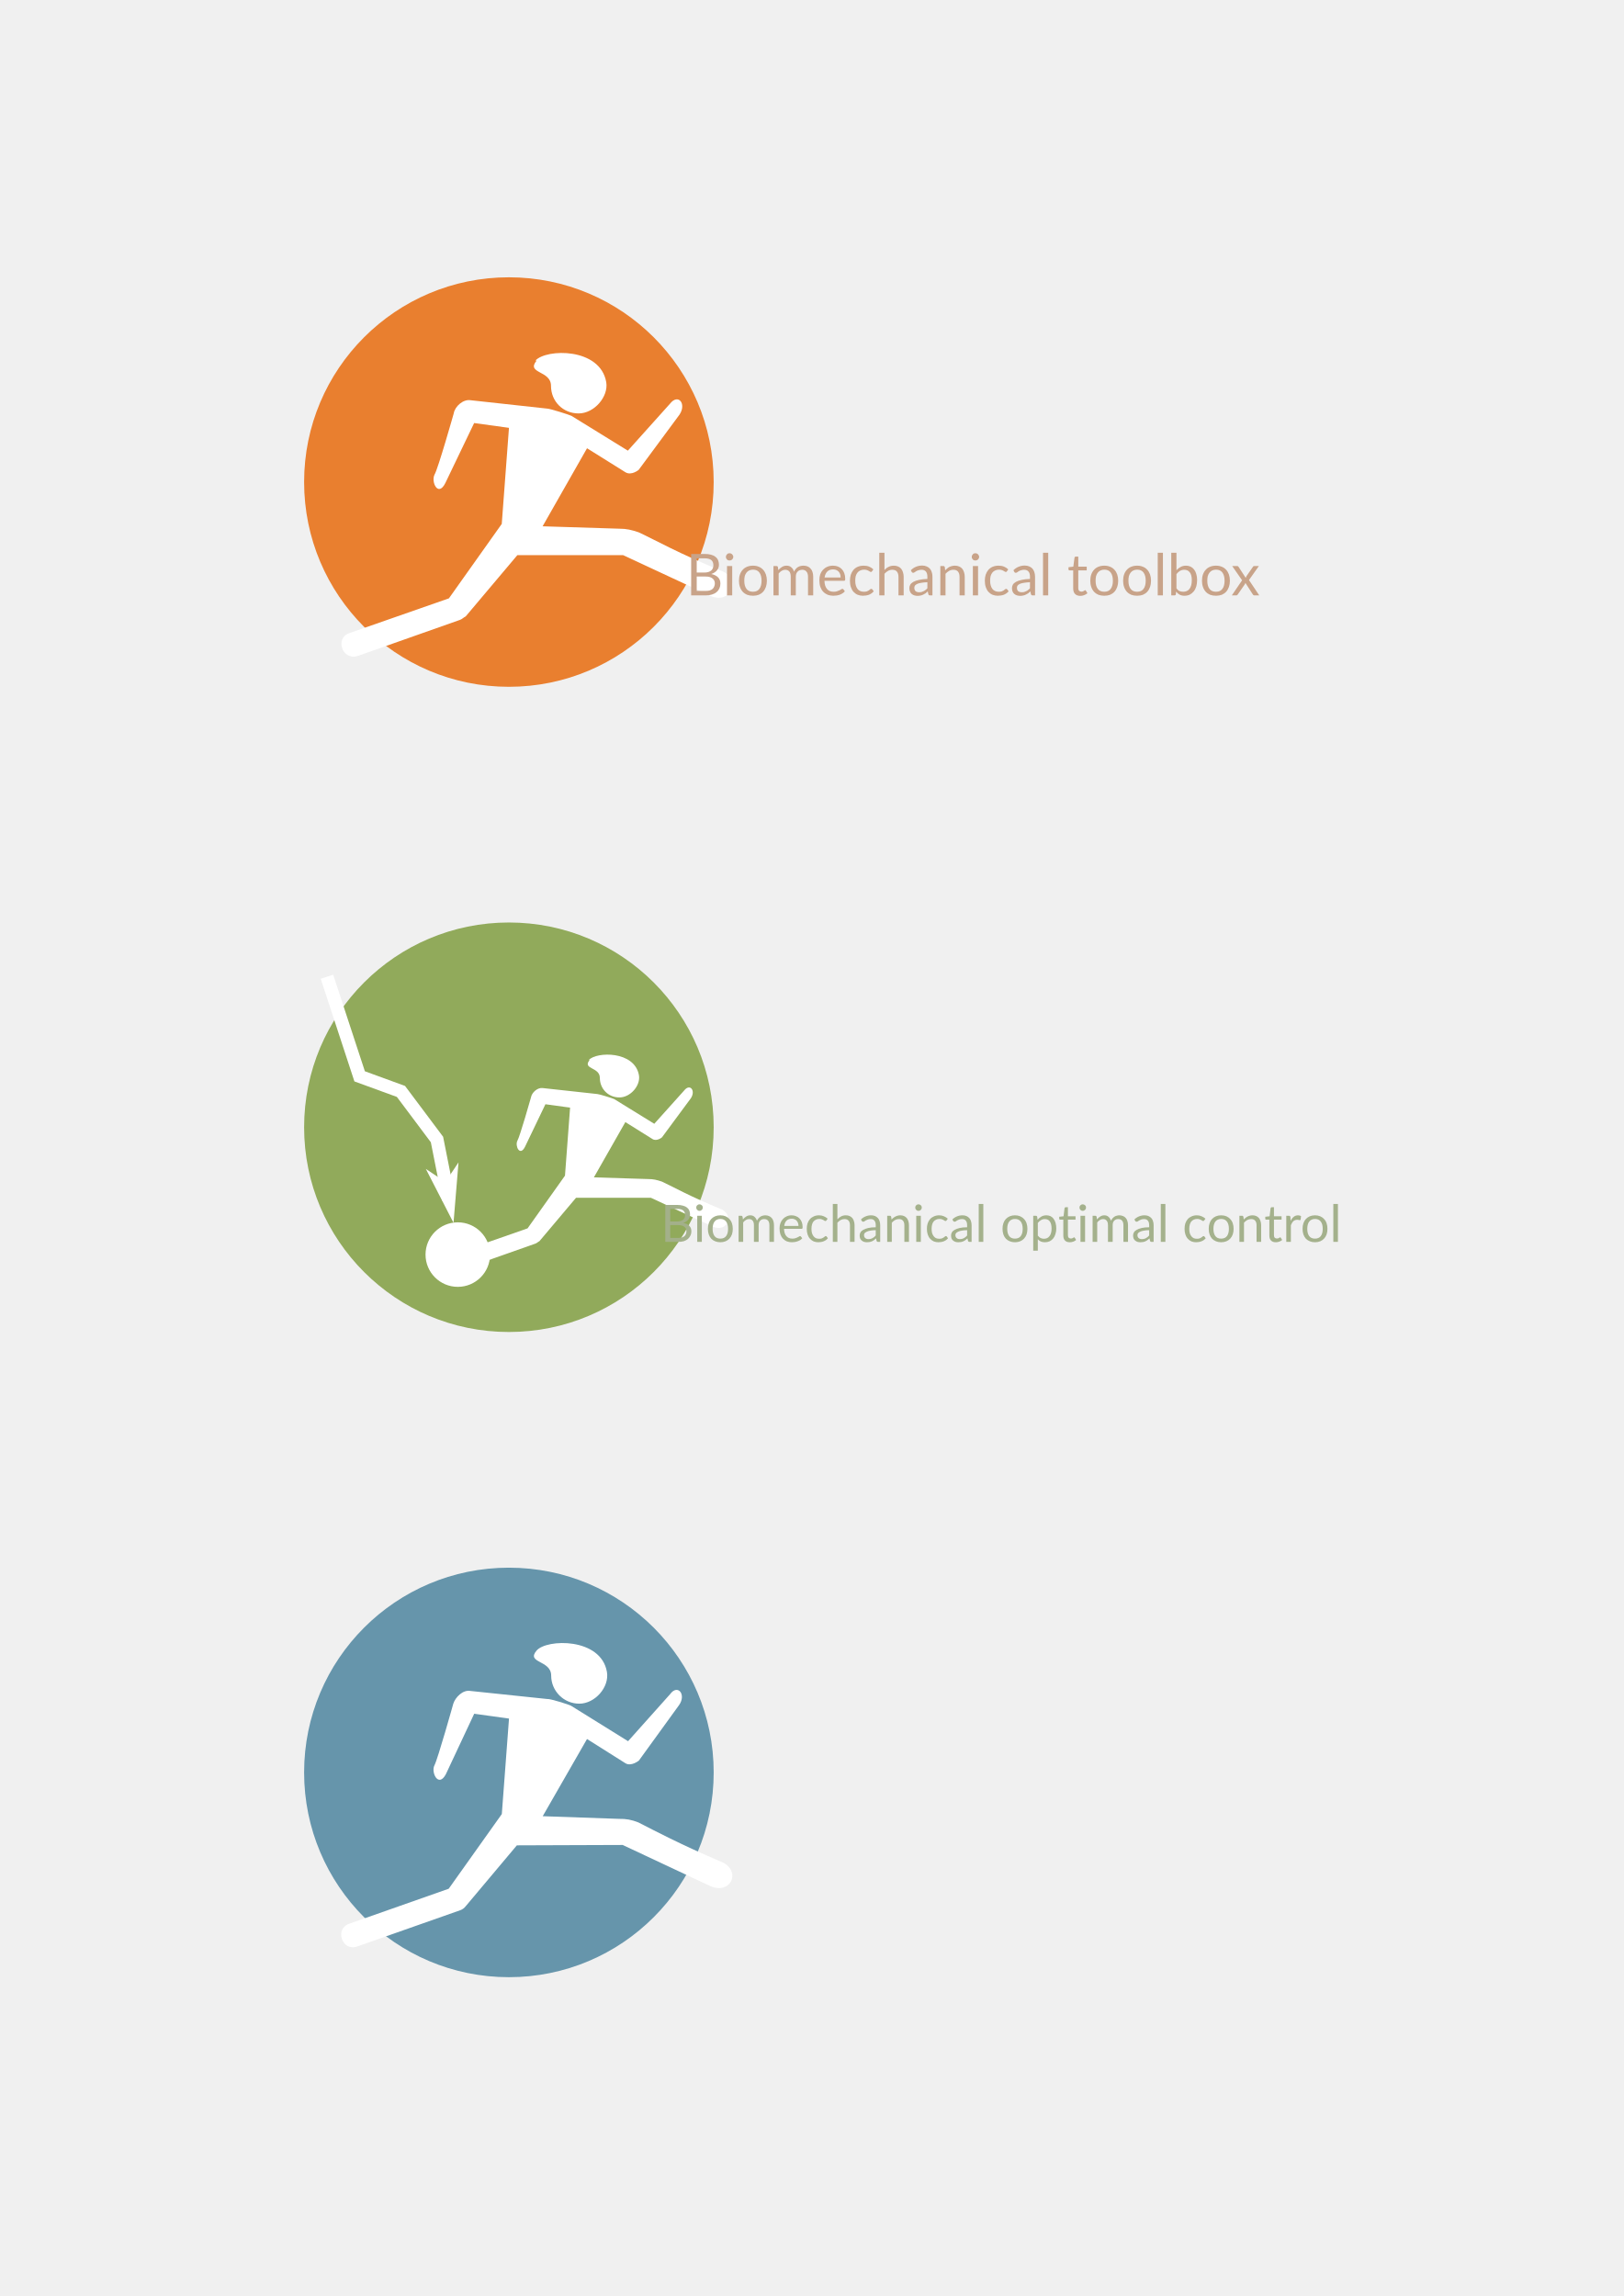
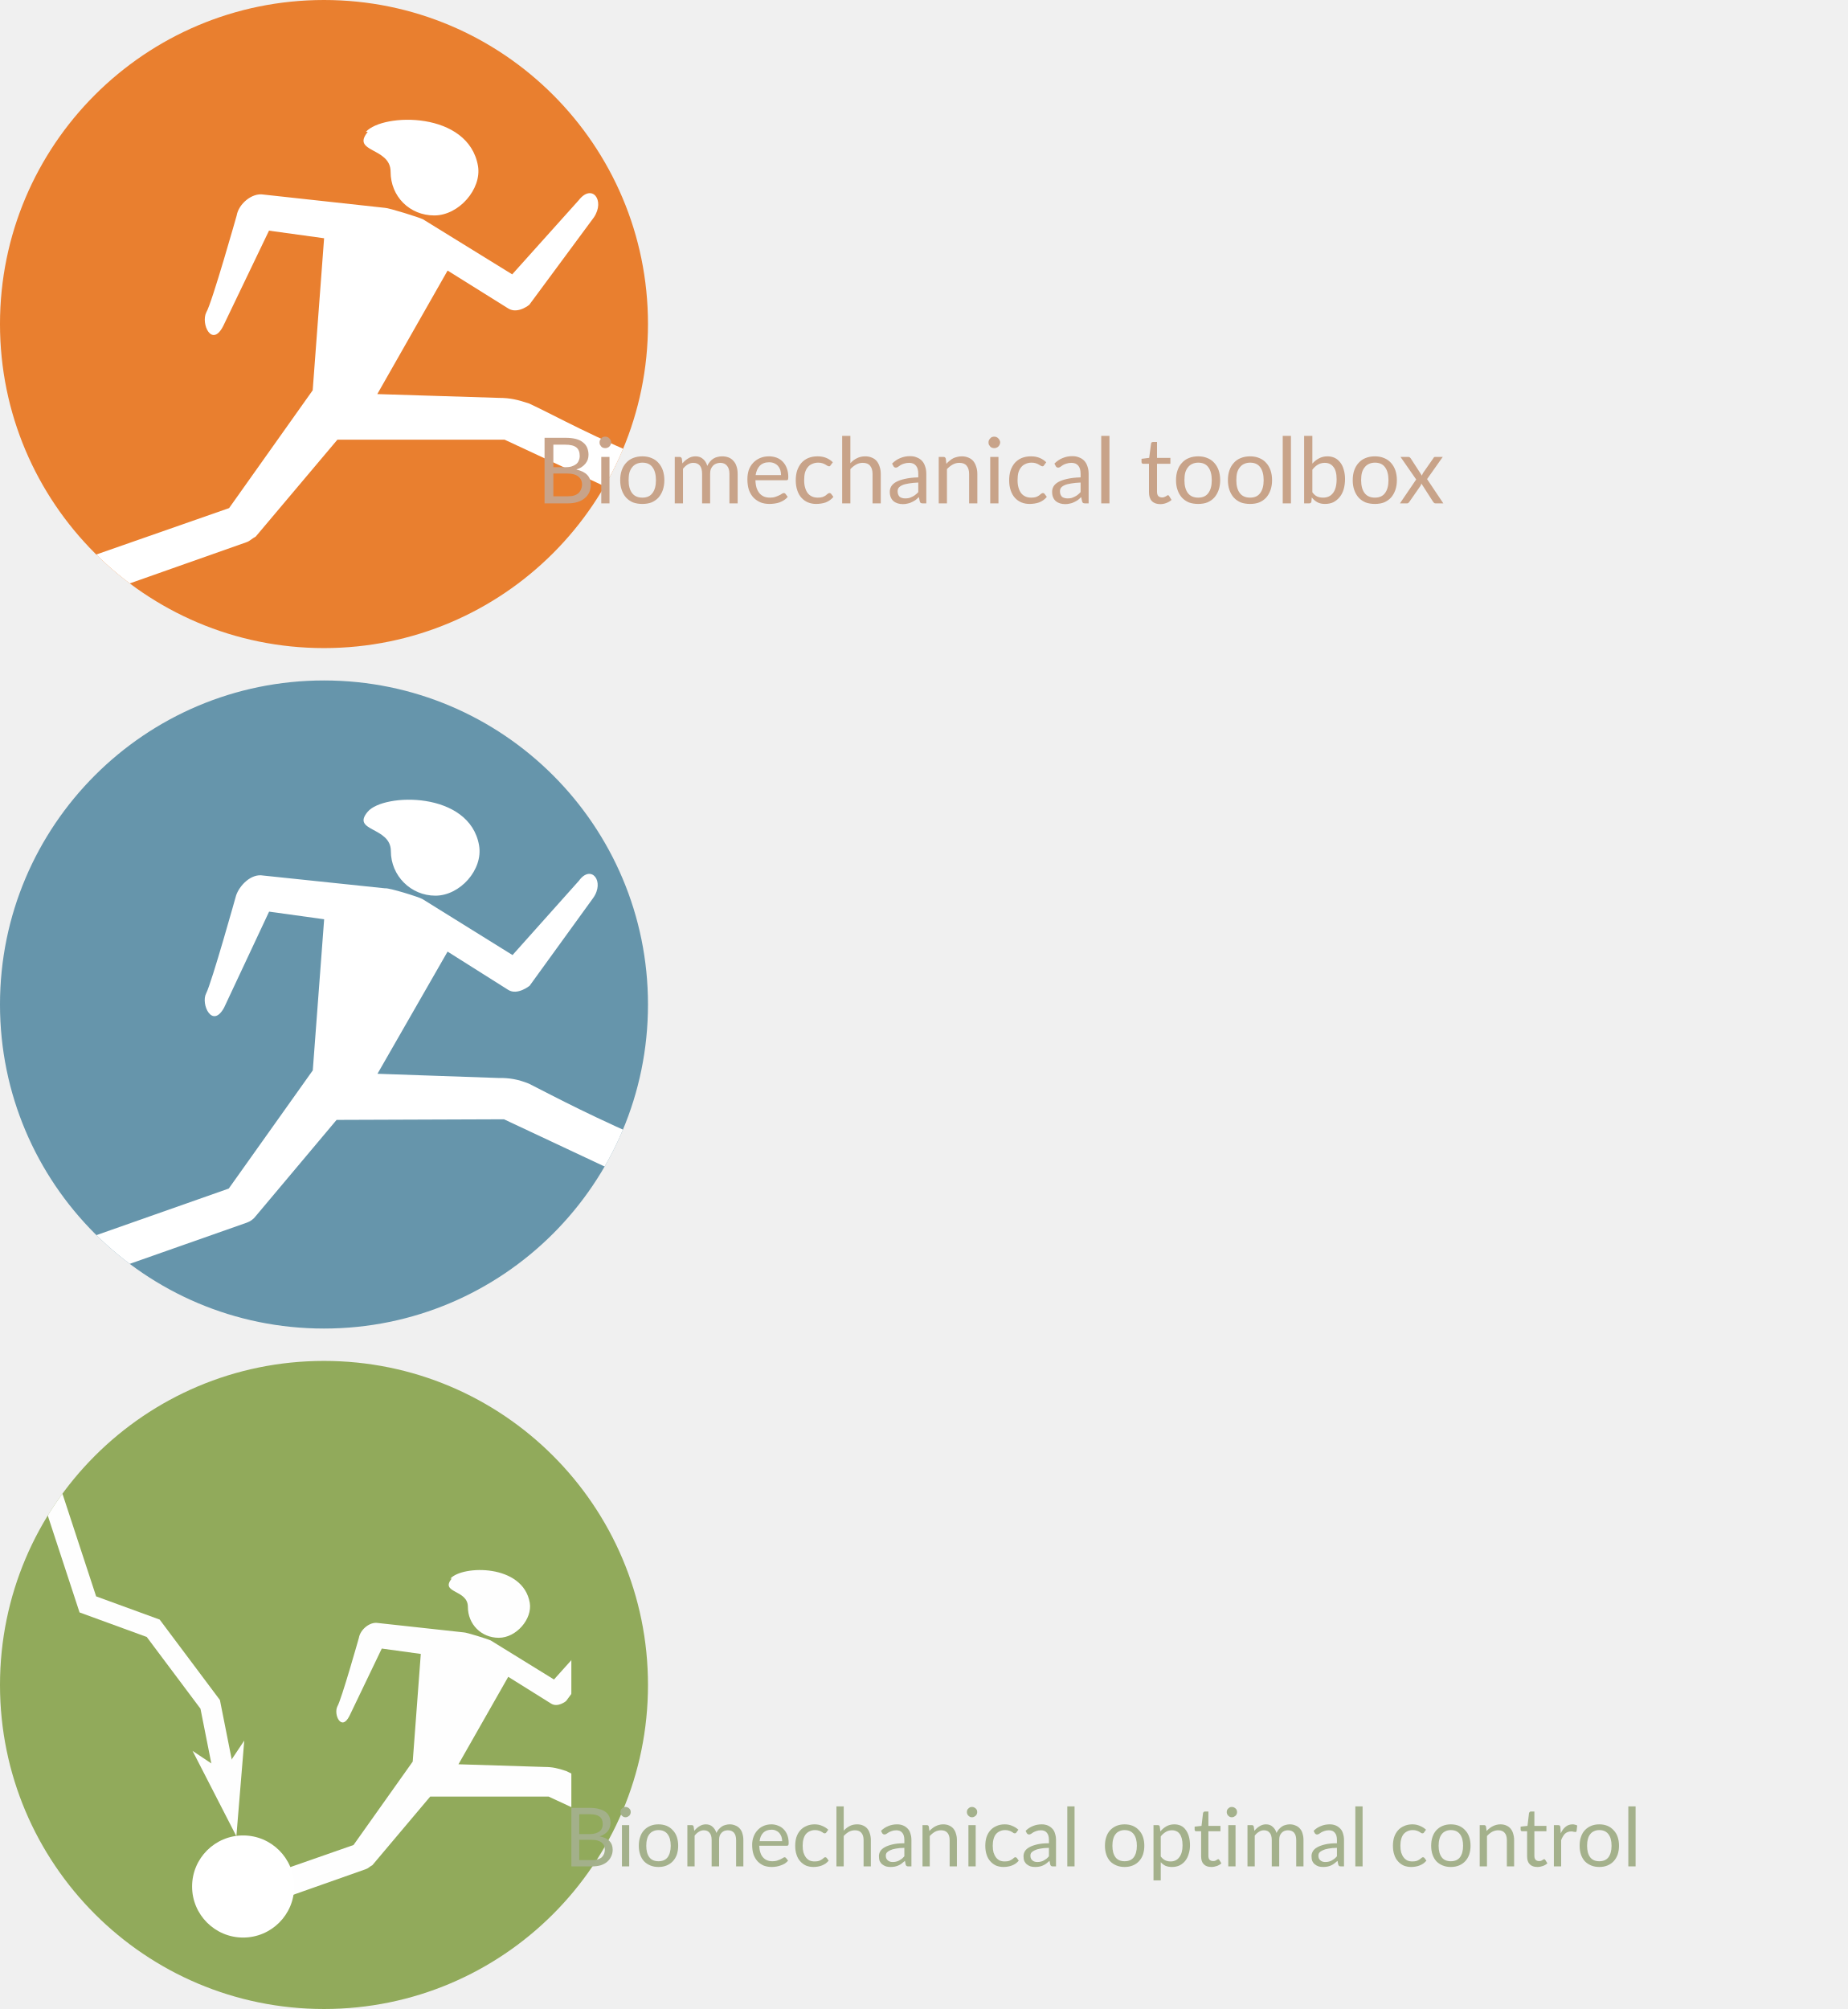
- <svg xmlns="http://www.w3.org/2000/svg" width="210mm" height="297mm" viewBox="0 0 210 297" version="1.1" id="svg16307">
+ <svg xmlns="http://www.w3.org/2000/svg" width="151.033mm" height="164.207mm" viewBox="0 0 151.033 164.207" version="1.1" id="svg16307">
  <defs id="defs16301">
-     <marker orient="auto" refY="0.0" refX="0.0" id="marker17478" style="overflow:visible;">
-       <path id="path17476" d="M 0.0,0.0 L 5.0,-5.0 L -12.5,0.0 L 5.0,5.0 L 0.0,0.0 z " style="fill-rule:evenodd;stroke:#ffffff;stroke-width:1pt;stroke-opacity:1;fill:#ffffff;fill-opacity:1" transform="scale(0.4) rotate(180) translate(10,0)" />
+     <marker orient="auto" refY="0" refX="0" id="marker17478" style="overflow:visible">
+       <path id="path17476" d="M 0,0 5,-5 -12.5,0 5,5 Z" style="fill:#ffffff;fill-opacity:1;fill-rule:evenodd;stroke:#ffffff;stroke-width:1pt;stroke-opacity:1" transform="matrix(-0.4,0,0,-0.4,-4,0)" />
    </marker>
-     <marker orient="auto" refY="0.0" refX="0.0" id="Arrow1Mend" style="overflow:visible;">
-       <path id="path16877" d="M 0.0,0.0 L 5.0,-5.0 L -12.5,0.0 L 5.0,5.0 L 0.0,0.0 z " style="fill-rule:evenodd;stroke:#ffffff;stroke-width:1pt;stroke-opacity:1;fill:#ffffff;fill-opacity:1" transform="scale(0.4) rotate(180) translate(10,0)" />
+     <marker orient="auto" refY="0" refX="0" id="Arrow1Mend" style="overflow:visible">
+       <path id="path16877" d="M 0,0 5,-5 -12.5,0 5,5 Z" style="fill:#ffffff;fill-opacity:1;fill-rule:evenodd;stroke:#ffffff;stroke-width:1pt;stroke-opacity:1" transform="matrix(-0.4,0,0,-0.4,-4,0)" />
    </marker>
-     <marker orient="auto" refY="0.0" refX="0.0" id="marker17178" style="overflow:visible;">
-       <path id="path17176" d="M 0.0,0.0 L 5.0,-5.0 L -12.5,0.0 L 5.0,5.0 L 0.0,0.0 z " style="fill-rule:evenodd;stroke:#000000;stroke-width:1pt;stroke-opacity:1;fill:#000000;fill-opacity:1" transform="scale(0.8) rotate(180) translate(12.5,0)" />
+     <marker orient="auto" refY="0" refX="0" id="marker17178" style="overflow:visible">
+       <path id="path17176" d="M 0,0 5,-5 -12.5,0 5,5 Z" style="fill:#000000;fill-opacity:1;fill-rule:evenodd;stroke:#000000;stroke-width:1pt;stroke-opacity:1" transform="matrix(-0.8,0,0,-0.8,-10,0)" />
    </marker>
-     <marker orient="auto" refY="0.0" refX="0.0" id="Arrow1Lend" style="overflow:visible;">
-       <path id="path16871" d="M 0.0,0.0 L 5.0,-5.0 L -12.5,0.0 L 5.0,5.0 L 0.0,0.0 z " style="fill-rule:evenodd;stroke:#000000;stroke-width:1pt;stroke-opacity:1;fill:#000000;fill-opacity:1" transform="scale(0.8) rotate(180) translate(12.5,0)" />
+     <marker orient="auto" refY="0" refX="0" id="Arrow1Lend" style="overflow:visible">
+       <path id="path16871" d="M 0,0 5,-5 -12.5,0 5,5 Z" style="fill:#000000;fill-opacity:1;fill-rule:evenodd;stroke:#000000;stroke-width:1pt;stroke-opacity:1" transform="matrix(-0.8,0,0,-0.8,-10,0)" />
    </marker>
-     <marker orient="auto" refY="0.0" refX="0.0" id="Arrow1Send" style="overflow:visible;">
-       <path id="path16883" d="M 0.0,0.0 L 5.0,-5.0 L -12.5,0.0 L 5.0,5.0 L 0.0,0.0 z " style="fill-rule:evenodd;stroke:#ffffff;stroke-width:1pt;stroke-opacity:1;fill:#ffffff;fill-opacity:1" transform="scale(0.2) rotate(180) translate(6,0)" />
+     <marker orient="auto" refY="0" refX="0" id="Arrow1Send" style="overflow:visible">
+       <path id="path16883" d="M 0,0 5,-5 -12.5,0 5,5 Z" style="fill:#ffffff;fill-opacity:1;fill-rule:evenodd;stroke:#ffffff;stroke-width:1pt;stroke-opacity:1" transform="matrix(-0.2,0,0,-0.2,-1.2,0)" />
    </marker>
    <clipPath clipPathUnits="userSpaceOnUse" id="clipPath23210">
      <path class="fil0" d="m 174.462,149.635 -8.427,25.678 -14.838,20.869 -27.82,9.789 c -4.152,1.448 -1.935,7.808 2.216,6.361 l 28.789,-10.131 c 0.612,-0.213 1.168,-0.604 1.585,-1.16 l 14.268,-16.983 29.561,-0.107 24.563,11.529 c 5.562,2.338 8.484,-3.879 3.586,-6.548 -12.815,-5.503 -18.758,-8.743 -23.753,-11.272 -1.911,-0.761 -3.428,-1.036 -5.389,-1 l -21.344,-0.741 7.668,-23.567 15.433,8.764 c 1.615,1.005 3.762,-0.737 3.762,-0.737 l 11.196,-15.461 c 2.153,-2.971 -2.4,-6.27 -4.553,-3.298 l -9.661,13.34 -15.901,-9.884 c -0.565,-0.351 -5.985,-2.039 -6.626,-1.901 L 157.286,140.921 c -2.165,-0.406 -4.232,1.799 -4.799,3.535 l -7.174,13.902 c -1.961,3.765 2.964,6.585 5.058,2.754 l 7.946,-13.82 z" id="path23212" style="fill:#e97f2f;fill-opacity:1;stroke-width:335.505" />
    </clipPath>
    <clipPath clipPathUnits="userSpaceOnUse" id="clipPath23210-6">
      <path class="fil0" d="m 174.462,149.635 -8.427,25.678 -14.838,20.869 -27.82,9.789 c -4.152,1.448 -1.935,7.808 2.216,6.361 l 28.789,-10.131 c 0.612,-0.213 1.168,-0.604 1.585,-1.16 l 14.268,-16.983 29.561,-0.107 24.563,11.529 c 5.562,2.338 8.484,-3.879 3.586,-6.548 -12.815,-5.503 -18.758,-8.743 -23.753,-11.272 -1.911,-0.761 -3.428,-1.036 -5.389,-1 l -21.344,-0.741 7.668,-23.567 15.433,8.764 c 1.615,1.005 3.762,-0.737 3.762,-0.737 l 11.196,-15.461 c 2.153,-2.971 -2.4,-6.27 -4.553,-3.298 l -9.661,13.34 -15.901,-9.884 c -0.565,-0.351 -5.985,-2.039 -6.626,-1.901 L 157.286,140.921 c -2.165,-0.406 -4.232,1.799 -4.799,3.535 l -7.174,13.902 c -1.961,3.765 2.964,6.585 5.058,2.754 l 7.946,-13.82 z" id="path23212-8" style="fill:#e97f2f;fill-opacity:1;stroke-width:335.505" />
    </clipPath>
    <marker orient="auto" refY="0" refX="0" id="Arrow1Send-6" style="overflow:visible">
      <path id="path16883-2" d="M 0,0 5,-5 -12.5,0 5,5 Z" style="fill:#ffffff;fill-opacity:1;fill-rule:evenodd;stroke:#ffffff;stroke-width:1pt;stroke-opacity:1" transform="matrix(-0.2,0,0,-0.2,-1.2,0)" />
    </marker>
    <marker orient="auto" refY="0" refX="0" id="Arrow1Send-6-4" style="overflow:visible">
      <path id="path16883-2-9" d="M 0,0 5,-5 -12.5,0 5,5 Z" style="fill:#ffffff;fill-opacity:1;fill-rule:evenodd;stroke:#ffffff;stroke-width:1pt;stroke-opacity:1" transform="matrix(-0.2,0,0,-0.2,-1.2,0)" />
    </marker>
+     <marker style="overflow:visible" id="Arrow1Send-6-9" refX="0" refY="0" orient="auto">
+       <path transform="matrix(-0.2,0,0,-0.2,-1.2,0)" style="fill:#ffffff;fill-opacity:1;fill-rule:evenodd;stroke:#ffffff;stroke-width:1pt;stroke-opacity:1" d="M 0,0 5,-5 -12.5,0 5,5 Z" id="path16883-2-3" />
+     </marker>
+     <mask id="mask915" maskUnits="userSpaceOnUse">
+       <path d="M 53.401,72.266 A 26.486,26.486 0 0 0 26.915,98.751 26.486,26.486 0 0 0 53.401,125.237 26.486,26.486 0 0 0 79.887,98.751 26.486,26.486 0 0 0 53.401,72.266 Z" style="fill:#ffffff;fill-opacity:0.99;stroke:none;stroke-width:0.771;stroke-linecap:square;stroke-linejoin:miter;stroke-miterlimit:45;stroke-dasharray:0.771, 1.542;stroke-dashoffset:0;stroke-opacity:1;paint-order:fill markers stroke" id="path917" />
+     </mask>
+     <mask id="mask937" maskUnits="userSpaceOnUse">
+       <path id="path939" style="fill:#ffffff;fill-opacity:0.99;stroke:none;stroke-width:1.835;stroke-linecap:square;stroke-linejoin:miter;stroke-miterlimit:45;stroke-dasharray:1.835, 3.67;stroke-dashoffset:0;stroke-opacity:1;paint-order:fill markers stroke" d="M 118.006,74.259 A 63.043,63.043 0 0 0 54.963,137.302 63.043,63.043 0 0 0 118.006,200.345 63.043,63.043 0 0 0 181.049,137.302 63.043,63.043 0 0 0 118.006,74.259 Z" />
+     </mask>
+     <mask id="mask2062" maskUnits="userSpaceOnUse">
+       <g style="opacity:1;fill:#ffffff" id="g2066" transform="matrix(-0.00643805,0,0,0.00643805,0.6020382,-0.1142207)">
+         <path d="M 64.613,7.432 A 26.486,26.486 0 0 0 38.127,33.918 26.486,26.486 0 0 0 64.613,60.404 26.486,26.486 0 0 0 91.099,33.918 26.486,26.486 0 0 0 64.613,7.432 Z" style="fill:#ffffff;fill-opacity:1;stroke:none;stroke-width:0.771;stroke-linecap:square;stroke-linejoin:miter;stroke-miterlimit:45;stroke-dasharray:0.771, 1.542;stroke-dashoffset:0;stroke-opacity:1;paint-order:fill markers stroke" id="path2064" />
+       </g>
+     </mask>
+     <marker style="overflow:visible" id="Arrow1Send-6-6" refX="0" refY="0" orient="auto">
+       <path transform="matrix(-0.2,0,0,-0.2,-1.2,0)" style="fill:#ffffff;fill-opacity:1;fill-rule:evenodd;stroke:#ffffff;stroke-width:1pt;stroke-opacity:1" d="M 0,0 5,-5 -12.5,0 5,5 Z" id="path16883-2-1" />
+     </marker>
+     <mask id="mask1030" maskUnits="userSpaceOnUse">
+       <g id="g1034" transform="translate(-6.736888,110.2039)" style="fill:#ffffff;fill-opacity:1">
+         <path d="M 64.613,7.432 A 26.486,26.486 0 0 0 38.127,33.918 26.486,26.486 0 0 0 64.613,60.404 26.486,26.486 0 0 0 91.099,33.918 26.486,26.486 0 0 0 64.613,7.432 Z" style="fill:#ffffff;fill-opacity:1;stroke:none;stroke-width:0.771;stroke-linecap:square;stroke-linejoin:miter;stroke-miterlimit:45;stroke-dasharray:0.771, 1.542;stroke-dashoffset:0;stroke-opacity:1;paint-order:fill markers stroke" id="path1032" />
+       </g>
+     </mask>
  </defs>
-   <g id="layer1">
-     <g id="g4536" transform="translate(1.496709,28.43748)">
-       <g id="g4497">
-         <g id="g3099" transform="translate(-0.291621)">
-           <path d="M 64.613,7.432 A 26.486,26.486 0 0 0 38.127,33.918 26.486,26.486 0 0 0 64.613,60.404 26.486,26.486 0 0 0 91.099,33.918 26.486,26.486 0 0 0 64.613,7.432 Z" style="fill:#e97f2f;fill-opacity:1;stroke:none;stroke-width:0.771;stroke-linecap:square;stroke-linejoin:miter;stroke-miterlimit:45;stroke-dasharray:0.771, 1.542;stroke-dashoffset:0;stroke-opacity:1;paint-order:fill markers stroke" id="path16852" />
-         </g>
-         <g transform="matrix(-155.3266,0,0,155.3266,93.22094,17.74152)" style="opacity:1;fill:#ffffff;fill-opacity:1;stroke:none;stroke-opacity:1;image-rendering:optimizeQuality;shape-rendering:geometricPrecision;text-rendering:geometricPrecision" id="g22600">
-           <path class="fil0" d="M 0.186,0.059 0.192,0.139 0.236,0.201 0.319,0.23 c 0.012,0.004 0.006,0.023 -0.007,0.019 L 0.227,0.219 c -0.002,-6.3386e-4 -0.003,-0.002 -0.005,-0.003 L 0.179,0.165 0.091,0.165 0.018,0.199 C 0.002,0.206 -0.007,0.187 0.007,0.179 0.046,0.163 0.063,0.153 0.078,0.146 0.084,0.144 0.088,0.143 0.094,0.143 L 0.126,0.142 0.158,0.141 0.121,0.076 0.089,0.096 C 0.084,0.099 0.078,0.094 0.078,0.094 L 0.044,0.048 C 0.038,0.039 0.045,0.03 0.052,0.039 L 0.087,0.078 0.134,0.049 C 0.136,0.048 0.152,0.043 0.154,0.043 L 0.218,0.036 c 0.006,-0.001 0.013,0.005 0.014,0.011 0,0 0.013,0.046 0.016,0.051 0.003,0.006 -0.003,0.019 -0.009,0.007 L 0.215,0.055 Z" id="path22596" style="fill:#ffffff;fill-opacity:1;stroke:none;stroke-opacity:1" />
-           <path class="fil1" d="m 0.163,0.003 c 0.009,0.011 -0.012,0.008 -0.012,0.021 0,0.013 -0.01,0.023 -0.023,0.023 -0.013,0 -0.025,-0.014 -0.023,-0.026 0.005,-0.029 0.05,-0.028 0.059,-0.018 z" id="path22598" style="fill:#ffffff;fill-opacity:1;stroke:none;stroke-opacity:1" />
+   <g id="layer1" transform="translate(-6.596432,23.80696)">
+     <g transform="translate(-20.31855,15.16267)" id="layer1-0">
+       <path d="M 53.401,72.266 A 26.486,26.486 0 0 0 26.915,98.751 26.486,26.486 0 0 0 53.401,125.237 26.486,26.486 0 0 0 79.887,98.751 26.486,26.486 0 0 0 53.401,72.266 Z" style="fill:#90a959;fill-opacity:0.988;stroke:none;stroke-width:0.771;stroke-linecap:square;stroke-linejoin:miter;stroke-miterlimit:45;stroke-dasharray:0.771, 1.542;stroke-dashoffset:0;stroke-opacity:1;paint-order:fill markers stroke" id="path16852-4" />
+       <path mask="url(#mask915)" id="path16866-7" d="m 29.869,79.285 4.227,12.882 5.343,1.951 4.659,6.22 1.55,7.805" style="fill:none;fill-opacity:1;stroke:#ffffff;stroke-width:1.697;stroke-linecap:butt;stroke-linejoin:miter;stroke-miterlimit:4;stroke-dasharray:none;stroke-opacity:1;marker-end:url(#Arrow1Send-6-9)" />
+       <circle r="4.173" cy="115.225" cx="46.791" id="path20659-9" style="fill:#ffffff;fill-opacity:1;stroke:none;stroke-width:6.494;stroke-linecap:square;stroke-linejoin:miter;stroke-miterlimit:4;stroke-dasharray:none;stroke-dashoffset:0;stroke-opacity:1;paint-order:fill markers stroke" />
+       <g mask="url(#mask937)" style="fill:#ffffff;fill-opacity:1;stroke:none;stroke-opacity:1" transform="matrix(0.4201235,0,0,0.4201235,3.823677,41.06783)" id="g23889-3">
+         <g transform="matrix(-261.7876,0,0,261.7876,185.5345,115.8204)" style="opacity:1;fill:#ffffff;fill-opacity:1;stroke:none;stroke-opacity:1;image-rendering:optimizeQuality;shape-rendering:geometricPrecision;text-rendering:geometricPrecision" id="g22600-9">
+           <path class="fil0" d="M 0.186,0.059 0.192,0.139 0.236,0.201 0.319,0.23 c 0.012,0.004 0.006,0.023 -0.007,0.019 L 0.227,0.219 c -0.002,-6.3386e-4 -0.003,-0.002 -0.005,-0.003 L 0.179,0.165 0.091,0.165 0.018,0.199 C 0.002,0.206 -0.007,0.187 0.007,0.179 0.046,0.163 0.063,0.153 0.078,0.146 0.084,0.144 0.088,0.143 0.094,0.143 L 0.158,0.141 0.121,0.076 0.089,0.096 C 0.084,0.099 0.078,0.094 0.078,0.094 L 0.044,0.048 C 0.038,0.039 0.045,0.03 0.052,0.039 L 0.087,0.078 0.134,0.049 C 0.136,0.048 0.152,0.043 0.154,0.043 L 0.218,0.036 c 0.006,-0.001 0.013,0.005 0.014,0.011 0,0 0.013,0.046 0.016,0.051 0.003,0.006 -0.003,0.019 -0.009,0.007 L 0.215,0.055 Z" id="path22596-2" style="fill:#ffffff;fill-opacity:1;stroke:none;stroke-opacity:1" />
+           <path class="fil1" d="m 0.163,0.003 c 0.009,0.011 -0.012,0.008 -0.012,0.021 0,0.013 -0.01,0.023 -0.023,0.023 -0.013,0 -0.025,-0.014 -0.023,-0.026 0.005,-0.029 0.05,-0.028 0.059,-0.018 z" id="path22598-8" style="fill:#ffffff;fill-opacity:1;stroke:none;stroke-opacity:1" />
        </g>
      </g>
-     </g>
-     <flowRoot xml:space="preserve" id="flowRoot24165" style="font-style:normal;font-weight:normal;font-size:40px;line-height:1.25;font-family:sans-serif;letter-spacing:0px;word-spacing:0px;fill:#c8a389;fill-opacity:1;stroke:none" transform="matrix(0.6644143,0,0,0.6644143,-116.2598,-131.0937)">
-       <flowRegion id="flowRegion24167" style="fill:#c8a389;fill-opacity:1">
-         <rect id="rect24169" width="277.186" height="100.409" x="326.683" y="261.264" style="fill:#c8a389;fill-opacity:1" />
-       </flowRegion>
-       <flowPara id="flowPara24171" style="font-style:normal;font-variant:normal;font-weight:normal;font-stretch:normal;font-family:Lato;-inkscape-font-specification:Lato;fill:#c8a389;fill-opacity:1">Biorbd</flowPara>
-     </flowRoot>
-     <text xml:space="preserve" style="font-style:normal;font-variant:normal;font-weight:normal;font-stretch:normal;font-size:10.653px;line-height:1.25;font-family:sans-serif;-inkscape-font-specification:'sans-serif, Normal';font-variant-ligatures:normal;font-variant-caps:normal;font-variant-numeric:normal;font-feature-settings:normal;text-align:end;letter-spacing:0px;word-spacing:0px;writing-mode:lr-tb;text-anchor:end;fill:#c8a389;fill-opacity:1;stroke:none;stroke-width:0.266" x="176.796" y="77.015" id="text24179">
-       <tspan x="176.796" y="77.015" style="font-style:normal;font-variant:normal;font-weight:normal;font-stretch:normal;font-size:7.485px;font-family:Lato;-inkscape-font-specification:Lato;font-variant-ligatures:normal;font-variant-caps:normal;font-variant-numeric:normal;font-feature-settings:normal;text-align:end;writing-mode:lr-tb;text-anchor:end;fill:#c8a389;fill-opacity:1;stroke-width:0.266" id="tspan24181">Biomechanical toolbox</tspan>
-     </text>
-     <g id="g4643" transform="translate(1.496709,30.12126)">
-       <g id="g4528">
-         <path id="path16852-4" style="fill:#90a959;fill-opacity:0.988;stroke:none;stroke-width:0.771;stroke-linecap:square;stroke-linejoin:miter;stroke-miterlimit:45;stroke-dasharray:0.771, 1.542;stroke-dashoffset:0;stroke-opacity:1;paint-order:fill markers stroke" d="m 64.322,89.208 a 26.486,26.486 0 0 0 -26.486,26.486 26.486,26.486 0 0 0 26.486,26.486 A 26.486,26.486 0 0 0 90.807,115.693 26.486,26.486 0 0 0 64.322,89.208 Z" />
-         <path style="fill:none;fill-opacity:1;stroke:#ffffff;stroke-width:1.697;stroke-linecap:butt;stroke-linejoin:miter;stroke-miterlimit:4;stroke-dasharray:none;stroke-opacity:1;marker-end:url(#Arrow1Send-6)" d="m 40.79,96.227 4.227,12.882 5.343,1.951 4.659,6.22 1.55,7.805" id="path16866-7" />
-         <circle style="fill:#ffffff;fill-opacity:1;stroke:none;stroke-width:6.494;stroke-linecap:square;stroke-linejoin:miter;stroke-miterlimit:4;stroke-dasharray:none;stroke-dashoffset:0;stroke-opacity:1;paint-order:fill markers stroke" id="path20659-9" cx="57.712" cy="132.167" r="4.173" />
-         <g id="g23889-3" transform="matrix(0.4201235,0,0,0.4201235,14.74456,58.00974)" style="fill:#ffffff;fill-opacity:1;stroke:none;stroke-opacity:1">
-           <g id="g22600-9" style="opacity:1;fill:#ffffff;fill-opacity:1;stroke:none;stroke-opacity:1;image-rendering:optimizeQuality;shape-rendering:geometricPrecision;text-rendering:geometricPrecision" transform="matrix(-261.7876,0,0,261.7876,185.5345,115.8204)">
-             <path style="fill:#ffffff;fill-opacity:1;stroke:none;stroke-opacity:1" id="path22596-2" d="M 0.186,0.059 0.192,0.139 0.236,0.201 0.319,0.23 c 0.012,0.004 0.006,0.023 -0.007,0.019 L 0.227,0.219 c -0.002,-6.3386e-4 -0.003,-0.002 -0.005,-0.003 L 0.179,0.165 0.091,0.165 0.018,0.199 C 0.002,0.206 -0.007,0.187 0.007,0.179 0.046,0.163 0.063,0.153 0.078,0.146 0.084,0.144 0.088,0.143 0.094,0.143 L 0.158,0.141 0.121,0.076 0.089,0.096 C 0.084,0.099 0.078,0.094 0.078,0.094 L 0.044,0.048 C 0.038,0.039 0.045,0.03 0.052,0.039 L 0.087,0.078 0.134,0.049 C 0.136,0.048 0.152,0.043 0.154,0.043 L 0.218,0.036 c 0.006,-0.001 0.013,0.005 0.014,0.011 0,0 0.013,0.046 0.016,0.051 0.003,0.006 -0.003,0.019 -0.009,0.007 L 0.215,0.055 Z" class="fil0" />
-             <path style="fill:#ffffff;fill-opacity:1;stroke:none;stroke-opacity:1" id="path22598-8" d="m 0.163,0.003 c 0.009,0.011 -0.012,0.008 -0.012,0.021 0,0.013 -0.01,0.023 -0.023,0.023 -0.013,0 -0.025,-0.014 -0.023,-0.026 0.005,-0.029 0.05,-0.028 0.059,-0.018 z" class="fil1" />
-           </g>
-         </g>
-       </g>
-       <flowRoot transform="matrix(0.6644143,0,0,0.6644143,-117.7605,-79.1014)" style="font-style:normal;font-weight:normal;font-size:40px;line-height:1.25;font-family:sans-serif;letter-spacing:0px;word-spacing:0px;fill:#a3b08b;fill-opacity:0.988;stroke:none" id="flowRoot24165-0" xml:space="preserve">
+       <flowRoot transform="matrix(0.6644143,0,0,0.6644143,-128.6813,-96.04331)" style="font-style:normal;font-weight:normal;font-size:40px;line-height:1.25;font-family:sans-serif;letter-spacing:0px;word-spacing:0px;fill:#a3b08b;fill-opacity:0.988;stroke:none" id="flowRoot24165-0" xml:space="preserve">
        <flowRegion style="fill:#a3b08b;fill-opacity:0.988" id="flowRegion24167-1">
          <rect style="fill:#a3b08b;fill-opacity:0.988" y="261.264" x="326.683" height="100.409" width="277.186" id="rect24169-7" />
        </flowRegion>
        <flowPara style="font-style:normal;font-variant:normal;font-weight:normal;font-stretch:normal;font-family:Lato;-inkscape-font-specification:Lato;fill:#a3b08b;fill-opacity:0.988" id="flowPara24171-8">Bioptim</flowPara>
      </flowRoot>
-       <text id="text24179-9" y="130.522" x="189.312" style="font-style:normal;font-variant:normal;font-weight:normal;font-stretch:normal;font-size:9.49px;line-height:1.25;font-family:sans-serif;-inkscape-font-specification:'sans-serif, Normal';font-variant-ligatures:normal;font-variant-caps:normal;font-variant-numeric:normal;font-feature-settings:normal;text-align:end;letter-spacing:0px;word-spacing:0px;writing-mode:lr-tb;text-anchor:end;fill:#a3b08b;fill-opacity:0.988;stroke:none;stroke-width:0.237" xml:space="preserve">
-         <tspan id="tspan24181-1" style="font-style:normal;font-variant:normal;font-weight:normal;font-stretch:normal;font-size:6.668px;font-family:Lato;-inkscape-font-specification:Lato;font-variant-ligatures:normal;font-variant-caps:normal;font-variant-numeric:normal;font-feature-settings:normal;text-align:end;writing-mode:lr-tb;text-anchor:end;fill:#a3b08b;fill-opacity:0.988;stroke-width:0.237" y="130.522" x="189.312">Biomechanical optimal control</tspan>
+       <text id="text24179-9" y="113.58" x="178.391" style="font-style:normal;font-variant:normal;font-weight:normal;font-stretch:normal;font-size:9.49px;line-height:1.25;font-family:sans-serif;-inkscape-font-specification:'sans-serif, Normal';font-variant-ligatures:normal;font-variant-caps:normal;font-variant-numeric:normal;font-feature-settings:normal;text-align:end;letter-spacing:0px;word-spacing:0px;writing-mode:lr-tb;text-anchor:end;fill:#a3b08b;fill-opacity:0.988;stroke:none;stroke-width:0.237" xml:space="preserve">
+         <tspan id="tspan24181-1" style="font-style:normal;font-variant:normal;font-weight:normal;font-stretch:normal;font-size:6.668px;font-family:Lato;-inkscape-font-specification:Lato;font-variant-ligatures:normal;font-variant-caps:normal;font-variant-numeric:normal;font-feature-settings:normal;text-align:end;writing-mode:lr-tb;text-anchor:end;fill:#a3b08b;fill-opacity:0.988;stroke-width:0.237" y="113.58" x="178.391">Biomechanical optimal control</tspan>
      </text>
    </g>
-     <g id="g4654" transform="translate(1.496709,28.43748)">
-       <flowRoot transform="matrix(0.6644143,0,0,0.6644143,-117.7272,12.13368)" style="font-style:normal;font-weight:normal;font-size:40px;line-height:1.25;font-family:sans-serif;letter-spacing:0px;word-spacing:0px;fill:#78919c;fill-opacity:0.988;stroke:none" id="flowRoot24165-0-9" xml:space="preserve">
-         <flowRegion style="fill:#78919c;fill-opacity:0.988" id="flowRegion24167-1-3">
-           <rect style="fill:#78919c;fill-opacity:0.988" y="261.264" x="326.683" height="100.409" width="277.186" id="rect24169-7-5" />
+     <g transform="translate(-5.601986,-96.26155)" id="layer1-2">
+       <g transform="translate(-25.92906,65.02251)" id="g3099">
+         <path id="path16852" style="fill:#e97f2f;fill-opacity:1;stroke:none;stroke-width:0.771;stroke-linecap:square;stroke-linejoin:miter;stroke-miterlimit:45;stroke-dasharray:0.771, 1.542;stroke-dashoffset:0;stroke-opacity:1;paint-order:fill markers stroke" d="M 64.613,7.432 A 26.486,26.486 0 0 0 38.127,33.918 26.486,26.486 0 0 0 64.613,60.404 26.486,26.486 0 0 0 91.099,33.918 26.486,26.486 0 0 0 64.613,7.432 Z" />
+       </g>
+       <g mask="url(#mask2062)" id="g22600" style="opacity:1;fill:#ffffff;fill-opacity:1;stroke:none;stroke-opacity:1;image-rendering:optimizeQuality;shape-rendering:geometricPrecision;text-rendering:geometricPrecision" transform="matrix(-155.3266,0,0,155.3266,67.5835,82.76403)">
+         <path style="fill:#ffffff;fill-opacity:1;stroke:none;stroke-opacity:1" id="path22596" d="M 0.186,0.059 0.192,0.139 0.236,0.201 0.319,0.23 c 0.012,0.004 0.006,0.023 -0.007,0.019 L 0.227,0.219 c -0.002,-6.3386e-4 -0.003,-0.002 -0.005,-0.003 L 0.179,0.165 0.091,0.165 0.018,0.199 C 0.002,0.206 -0.007,0.187 0.007,0.179 0.046,0.163 0.063,0.153 0.078,0.146 0.084,0.144 0.088,0.143 0.094,0.143 L 0.126,0.142 0.158,0.141 0.121,0.076 0.089,0.096 C 0.084,0.099 0.078,0.094 0.078,0.094 L 0.044,0.048 C 0.038,0.039 0.045,0.03 0.052,0.039 L 0.087,0.078 0.134,0.049 C 0.136,0.048 0.152,0.043 0.154,0.043 L 0.218,0.036 c 0.006,-0.001 0.013,0.005 0.014,0.011 0,0 0.013,0.046 0.016,0.051 0.003,0.006 -0.003,0.019 -0.009,0.007 L 0.215,0.055 Z" class="fil0" />
+         <path style="fill:#ffffff;fill-opacity:1;stroke:none;stroke-opacity:1" id="path22598" d="m 0.163,0.003 c 0.009,0.011 -0.012,0.008 -0.012,0.021 0,0.013 -0.01,0.023 -0.023,0.023 -0.013,0 -0.025,-0.014 -0.023,-0.026 0.005,-0.029 0.05,-0.028 0.059,-0.018 z" class="fil1" />
+       </g>
+       <flowRoot transform="matrix(0.6644143,0,0,0.6644143,-143.3939,-94.50864)" style="font-style:normal;font-weight:normal;font-size:40px;line-height:1.25;font-family:sans-serif;letter-spacing:0px;word-spacing:0px;fill:#c8a389;fill-opacity:1;stroke:none" id="flowRoot24165" xml:space="preserve">
+         <flowRegion style="fill:#c8a389;fill-opacity:1" id="flowRegion24167">
+           <rect style="fill:#c8a389;fill-opacity:1" y="261.264" x="326.683" height="100.409" width="277.186" id="rect24169" />
        </flowRegion>
-         <flowPara style="font-style:normal;font-variant:normal;font-weight:normal;font-stretch:normal;font-family:Lato;-inkscape-font-specification:Lato;fill:#78919c;fill-opacity:0.988" id="flowPara24171-8-7">Bioviz</flowPara>
+         <flowPara style="font-style:normal;font-variant:normal;font-weight:normal;font-stretch:normal;font-family:Lato;-inkscape-font-specification:Lato;fill:#c8a389;fill-opacity:1" id="flowPara24171">Biorbd</flowPara>
      </flowRoot>
-       <g transform="translate(48.31656,-9.354434)" id="g4519">
-         <g id="g3099-4" transform="translate(-48.60818,176.2729)" style="fill:#6494aa;fill-opacity:0.988">
-           <path d="M 64.613,7.432 A 26.486,26.486 0 0 0 38.127,33.918 26.486,26.486 0 0 0 64.613,60.404 26.486,26.486 0 0 0 91.099,33.918 26.486,26.486 0 0 0 64.613,7.432 Z" style="fill:#6494aa;fill-opacity:0.988;stroke:none;stroke-width:0.771;stroke-linecap:square;stroke-linejoin:miter;stroke-miterlimit:45;stroke-dasharray:0.771, 1.542;stroke-dashoffset:0;stroke-opacity:1;paint-order:fill markers stroke" id="path16852-0" />
+       <text id="text24179" y="113.6" x="149.661" style="font-style:normal;font-variant:normal;font-weight:normal;font-stretch:normal;font-size:10.653px;line-height:1.25;font-family:sans-serif;-inkscape-font-specification:'sans-serif, Normal';font-variant-ligatures:normal;font-variant-caps:normal;font-variant-numeric:normal;font-feature-settings:normal;text-align:end;letter-spacing:0px;word-spacing:0px;writing-mode:lr-tb;text-anchor:end;fill:#c8a389;fill-opacity:1;stroke:none;stroke-width:0.266" xml:space="preserve">
+         <tspan id="tspan24181" style="font-style:normal;font-variant:normal;font-weight:normal;font-stretch:normal;font-size:7.485px;font-family:Lato;-inkscape-font-specification:Lato;font-variant-ligatures:normal;font-variant-caps:normal;font-variant-numeric:normal;font-feature-settings:normal;text-align:end;writing-mode:lr-tb;text-anchor:end;fill:#c8a389;fill-opacity:1;stroke-width:0.266" y="113.6" x="149.661">Biomechanical toolbox</tspan>
+       </text>
+     </g>
+     <g transform="translate(-24.79416,-85.82529)" id="layer1-7">
+       <g id="g1053">
+         <flowRoot xml:space="preserve" id="flowRoot24165-0-9" style="font-style:normal;font-weight:normal;font-size:40px;line-height:1.25;font-family:sans-serif;letter-spacing:0px;word-spacing:0px;fill:#78919c;fill-opacity:0.988;stroke:none" transform="matrix(0.6644143,0,0,0.6644143,-124.1725,-44.58091)">
+           <flowRegion id="flowRegion24167-1-3" style="fill:#78919c;fill-opacity:0.988">
+             <rect id="rect24169-7-5" width="277.186" height="100.409" x="326.683" y="261.264" style="fill:#78919c;fill-opacity:0.988" />
+           </flowRegion>
+           <flowPara id="flowPara24171-8-7" style="font-style:normal;font-variant:normal;font-weight:normal;font-stretch:normal;font-family:Lato;-inkscape-font-specification:Lato;fill:#78919c;fill-opacity:0.988">Bioviz</flowPara>
+         </flowRoot>
+         <g id="g1041">
+           <g style="fill:#6494aa;fill-opacity:0.988" transform="translate(-6.736888,110.2039)" id="g3099-4">
+             <path id="path16852-0" style="fill:#6494aa;fill-opacity:0.988;stroke:none;stroke-width:0.771;stroke-linecap:square;stroke-linejoin:miter;stroke-miterlimit:45;stroke-dasharray:0.771, 1.542;stroke-dashoffset:0;stroke-opacity:1;paint-order:fill markers stroke" d="M 64.613,7.432 A 26.486,26.486 0 0 0 38.127,33.918 26.486,26.486 0 0 0 64.613,60.404 26.486,26.486 0 0 0 91.099,33.918 26.486,26.486 0 0 0 64.613,7.432 Z" />
+           </g>
+           <g mask="url(#mask1030)" id="g1024">
+             <path style="fill:#ffffff;fill-opacity:1;stroke:none;stroke-width:155.327;stroke-opacity:1;image-rendering:optimizeQuality;shape-rendering:geometricPrecision;text-rendering:geometricPrecision" id="path22596-4" d="m 57.889,137.155 -0.929,12.35 -6.869,9.661 -12.88,4.532 c -1.922,0.67 -0.896,3.615 1.026,2.945 l 13.328,-4.69 c 0.283,-0.099 0.541,-0.279 0.734,-0.537 l 6.606,-7.862 13.686,-0.05 11.372,5.337 c 2.575,1.082 3.928,-1.796 1.66,-3.031 -5.933,-2.548 -8.684,-4.048 -10.997,-5.219 -0.885,-0.352 -1.587,-0.479 -2.495,-0.463 l -4.941,-0.172 -4.941,-0.172 5.73,-9.986 4.965,3.133 c 0.748,0.465 1.742,-0.341 1.742,-0.341 l 5.183,-7.158 c 0.997,-1.375 -0.153,-2.804 -1.15,-1.428 l -5.43,6.077 -7.362,-4.576 c -0.262,-0.163 -2.771,-0.944 -3.067,-0.88 l -9.949,-1.043 c -1.002,-0.188 -1.959,0.833 -2.222,1.636 0,0 -1.993,7.126 -2.447,7.997 -0.454,0.871 0.498,2.935 1.468,1.162 l 3.679,-7.846 z" class="fil0" />
+             <path style="fill:#ffffff;fill-opacity:1;stroke:none;stroke-width:155.327;stroke-opacity:1;image-rendering:optimizeQuality;shape-rendering:geometricPrecision;text-rendering:geometricPrecision" id="path22598-7" d="m 61.451,128.364 c -1.379,1.635 1.892,1.212 1.892,3.222 0,2.011 1.63,3.641 3.64,3.641 2.011,0 3.913,-2.127 3.571,-4.108 -0.771,-4.462 -7.807,-4.291 -9.103,-2.755 z" class="fil1" />
+           </g>
        </g>
-         <path style="fill:#ffffff;fill-opacity:1;stroke:none;stroke-width:155.327;stroke-opacity:1;image-rendering:optimizeQuality;shape-rendering:geometricPrecision;text-rendering:geometricPrecision" id="path22596-4" d="m 16.018,203.224 -0.929,12.35 -6.869,9.661 -12.88,4.532 c -1.922,0.67 -0.896,3.615 1.026,2.945 L 9.694,228.022 c 0.283,-0.099 0.541,-0.279 0.734,-0.537 l 6.606,-7.862 13.686,-0.05 11.372,5.337 c 2.575,1.082 3.928,-1.796 1.66,-3.031 -5.933,-2.548 -8.684,-4.048 -10.997,-5.219 -0.885,-0.352 -1.587,-0.479 -2.495,-0.463 l -4.941,-0.172 -4.941,-0.172 5.73,-9.986 4.965,3.133 c 0.748,0.465 1.742,-0.341 1.742,-0.341 l 5.183,-7.158 c 0.997,-1.375 -0.153,-2.804 -1.15,-1.428 l -5.43,6.077 -7.362,-4.576 c -0.262,-0.163 -2.771,-0.944 -3.067,-0.88 L 11.039,199.652 c -1.002,-0.188 -1.959,0.833 -2.222,1.636 0,0 -1.993,7.126 -2.447,7.997 -0.454,0.871 0.498,2.935 1.468,1.162 l 3.679,-7.846 z" class="fil0" />
-         <path style="fill:#ffffff;fill-opacity:1;stroke:none;stroke-width:155.327;stroke-opacity:1;image-rendering:optimizeQuality;shape-rendering:geometricPrecision;text-rendering:geometricPrecision" id="path22598-7" d="m 19.58,194.433 c -1.379,1.635 1.892,1.212 1.892,3.222 0,2.011 1.63,3.641 3.64,3.641 2.011,0 3.913,-2.127 3.571,-4.108 -0.771,-4.462 -7.807,-4.291 -9.103,-2.755 z" class="fil1" />
      </g>
    </g>
  </g>
</svg>
